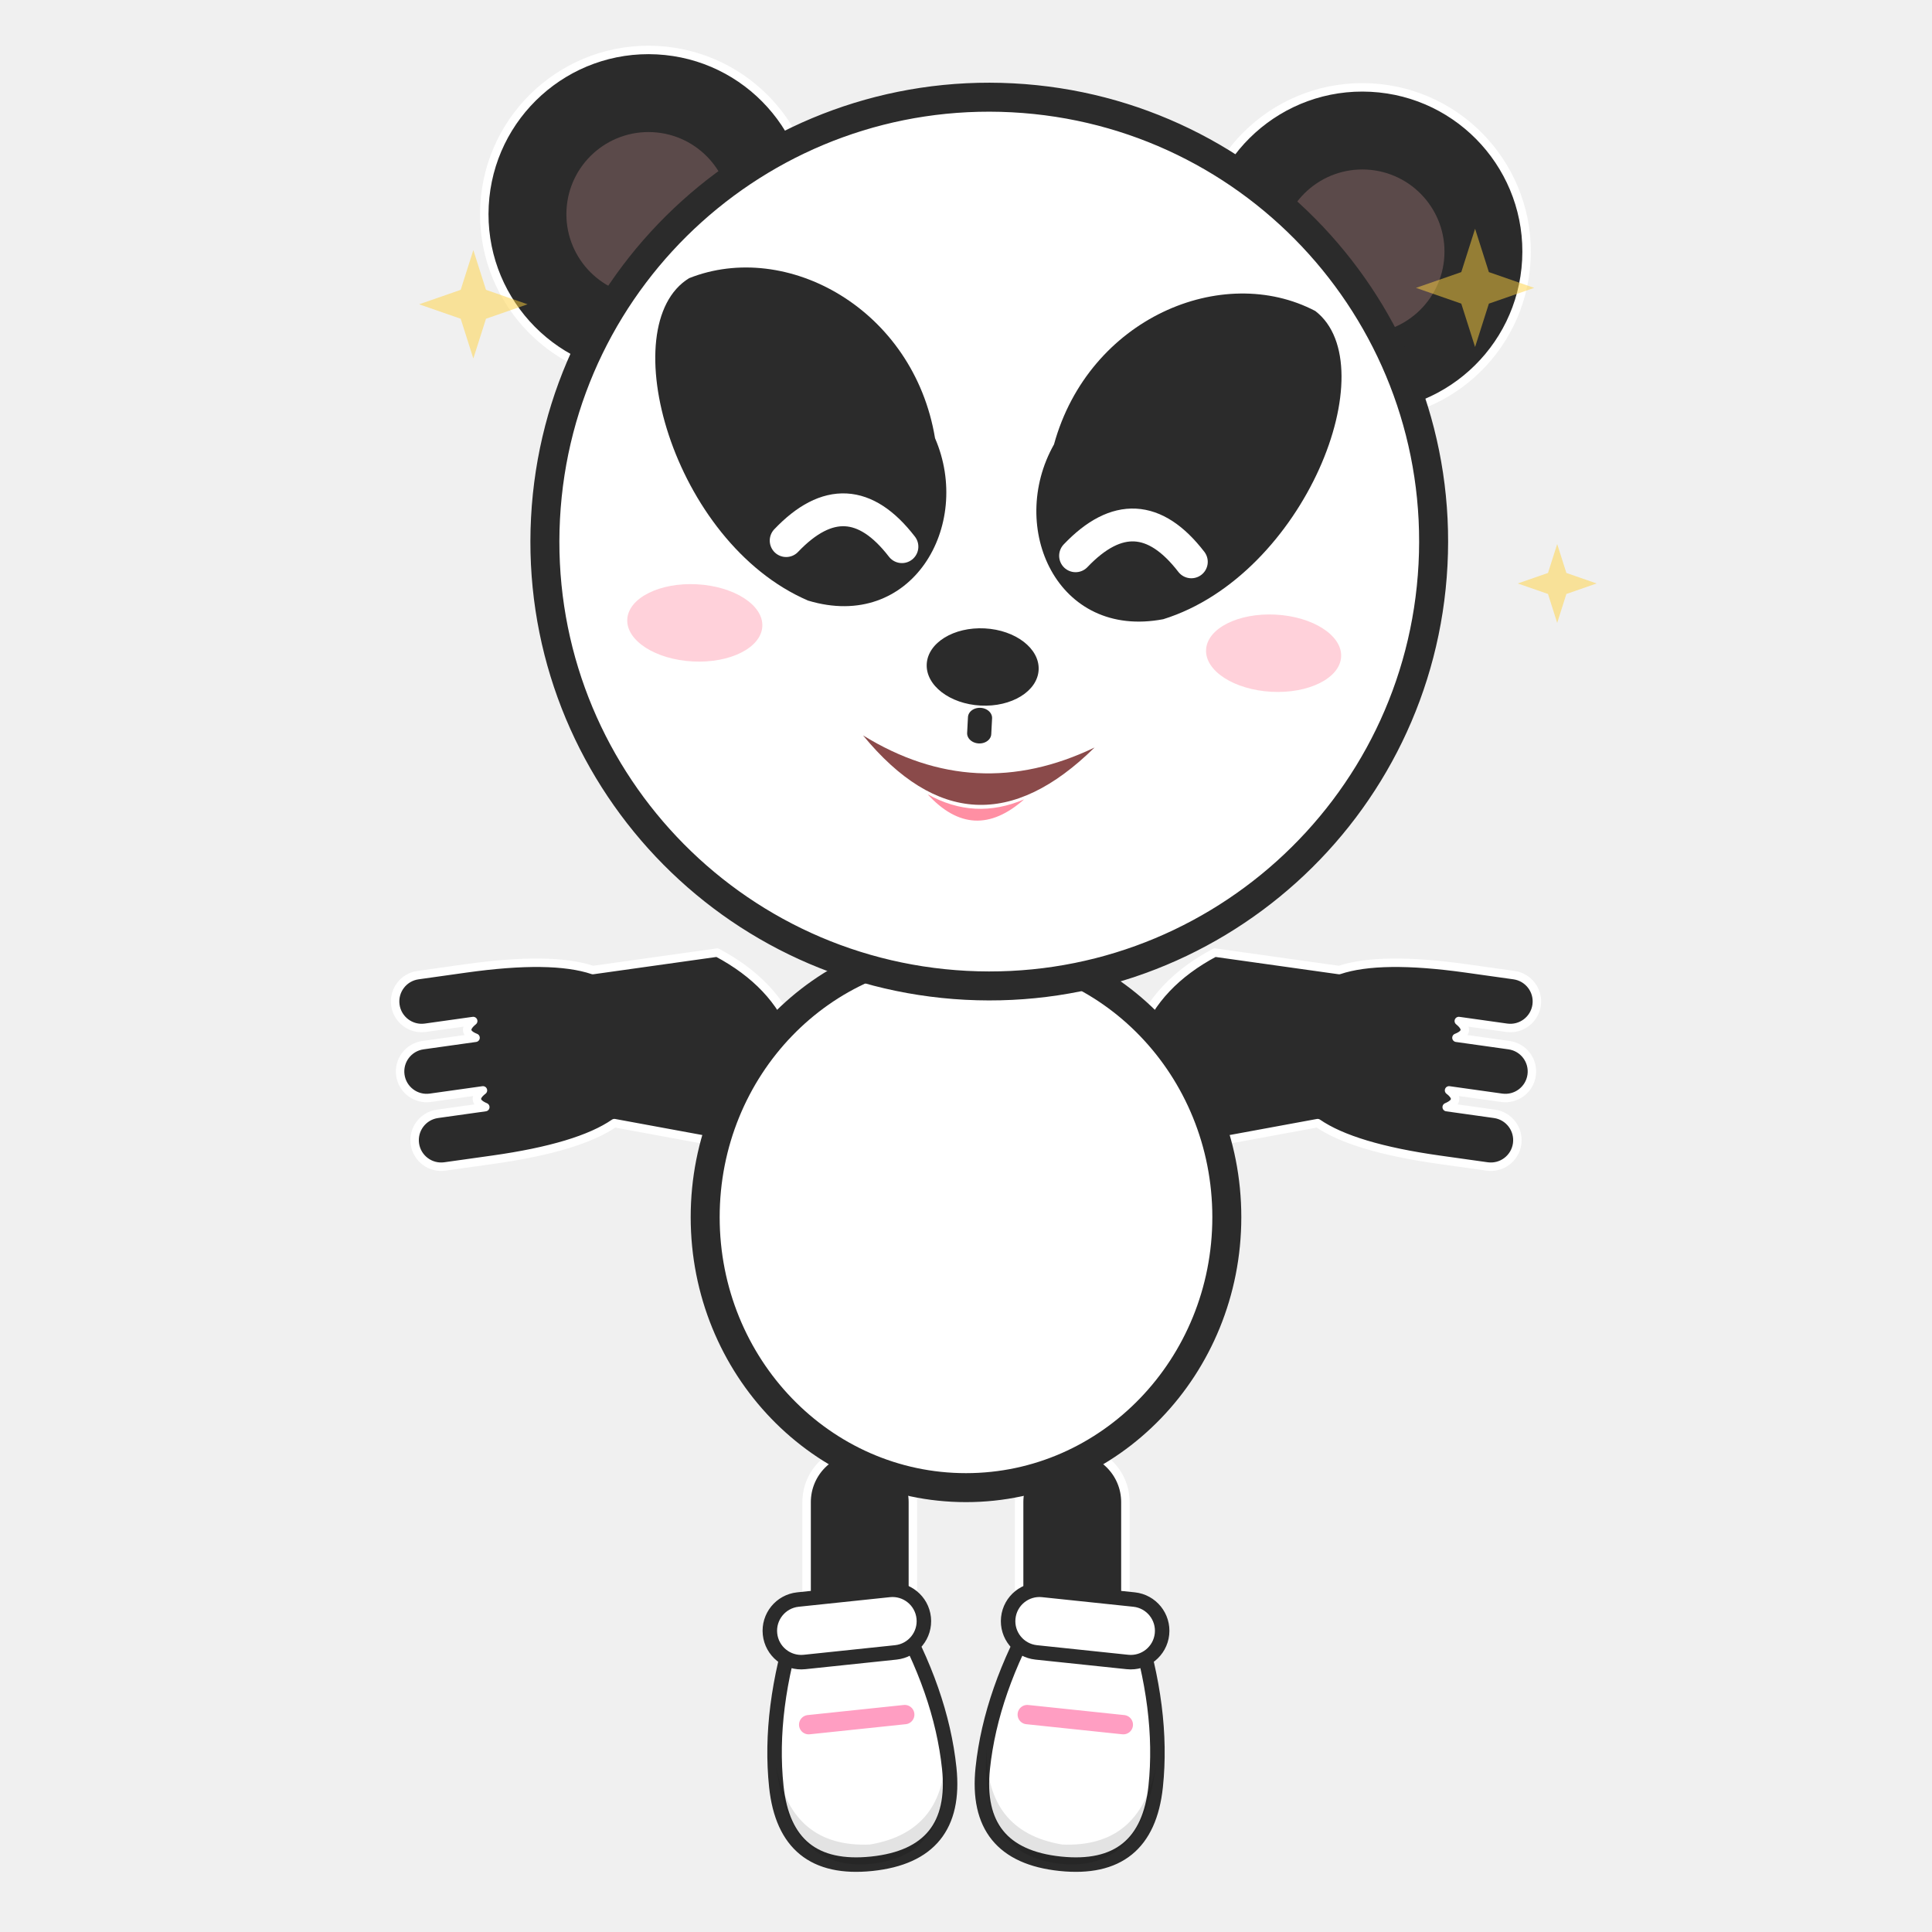
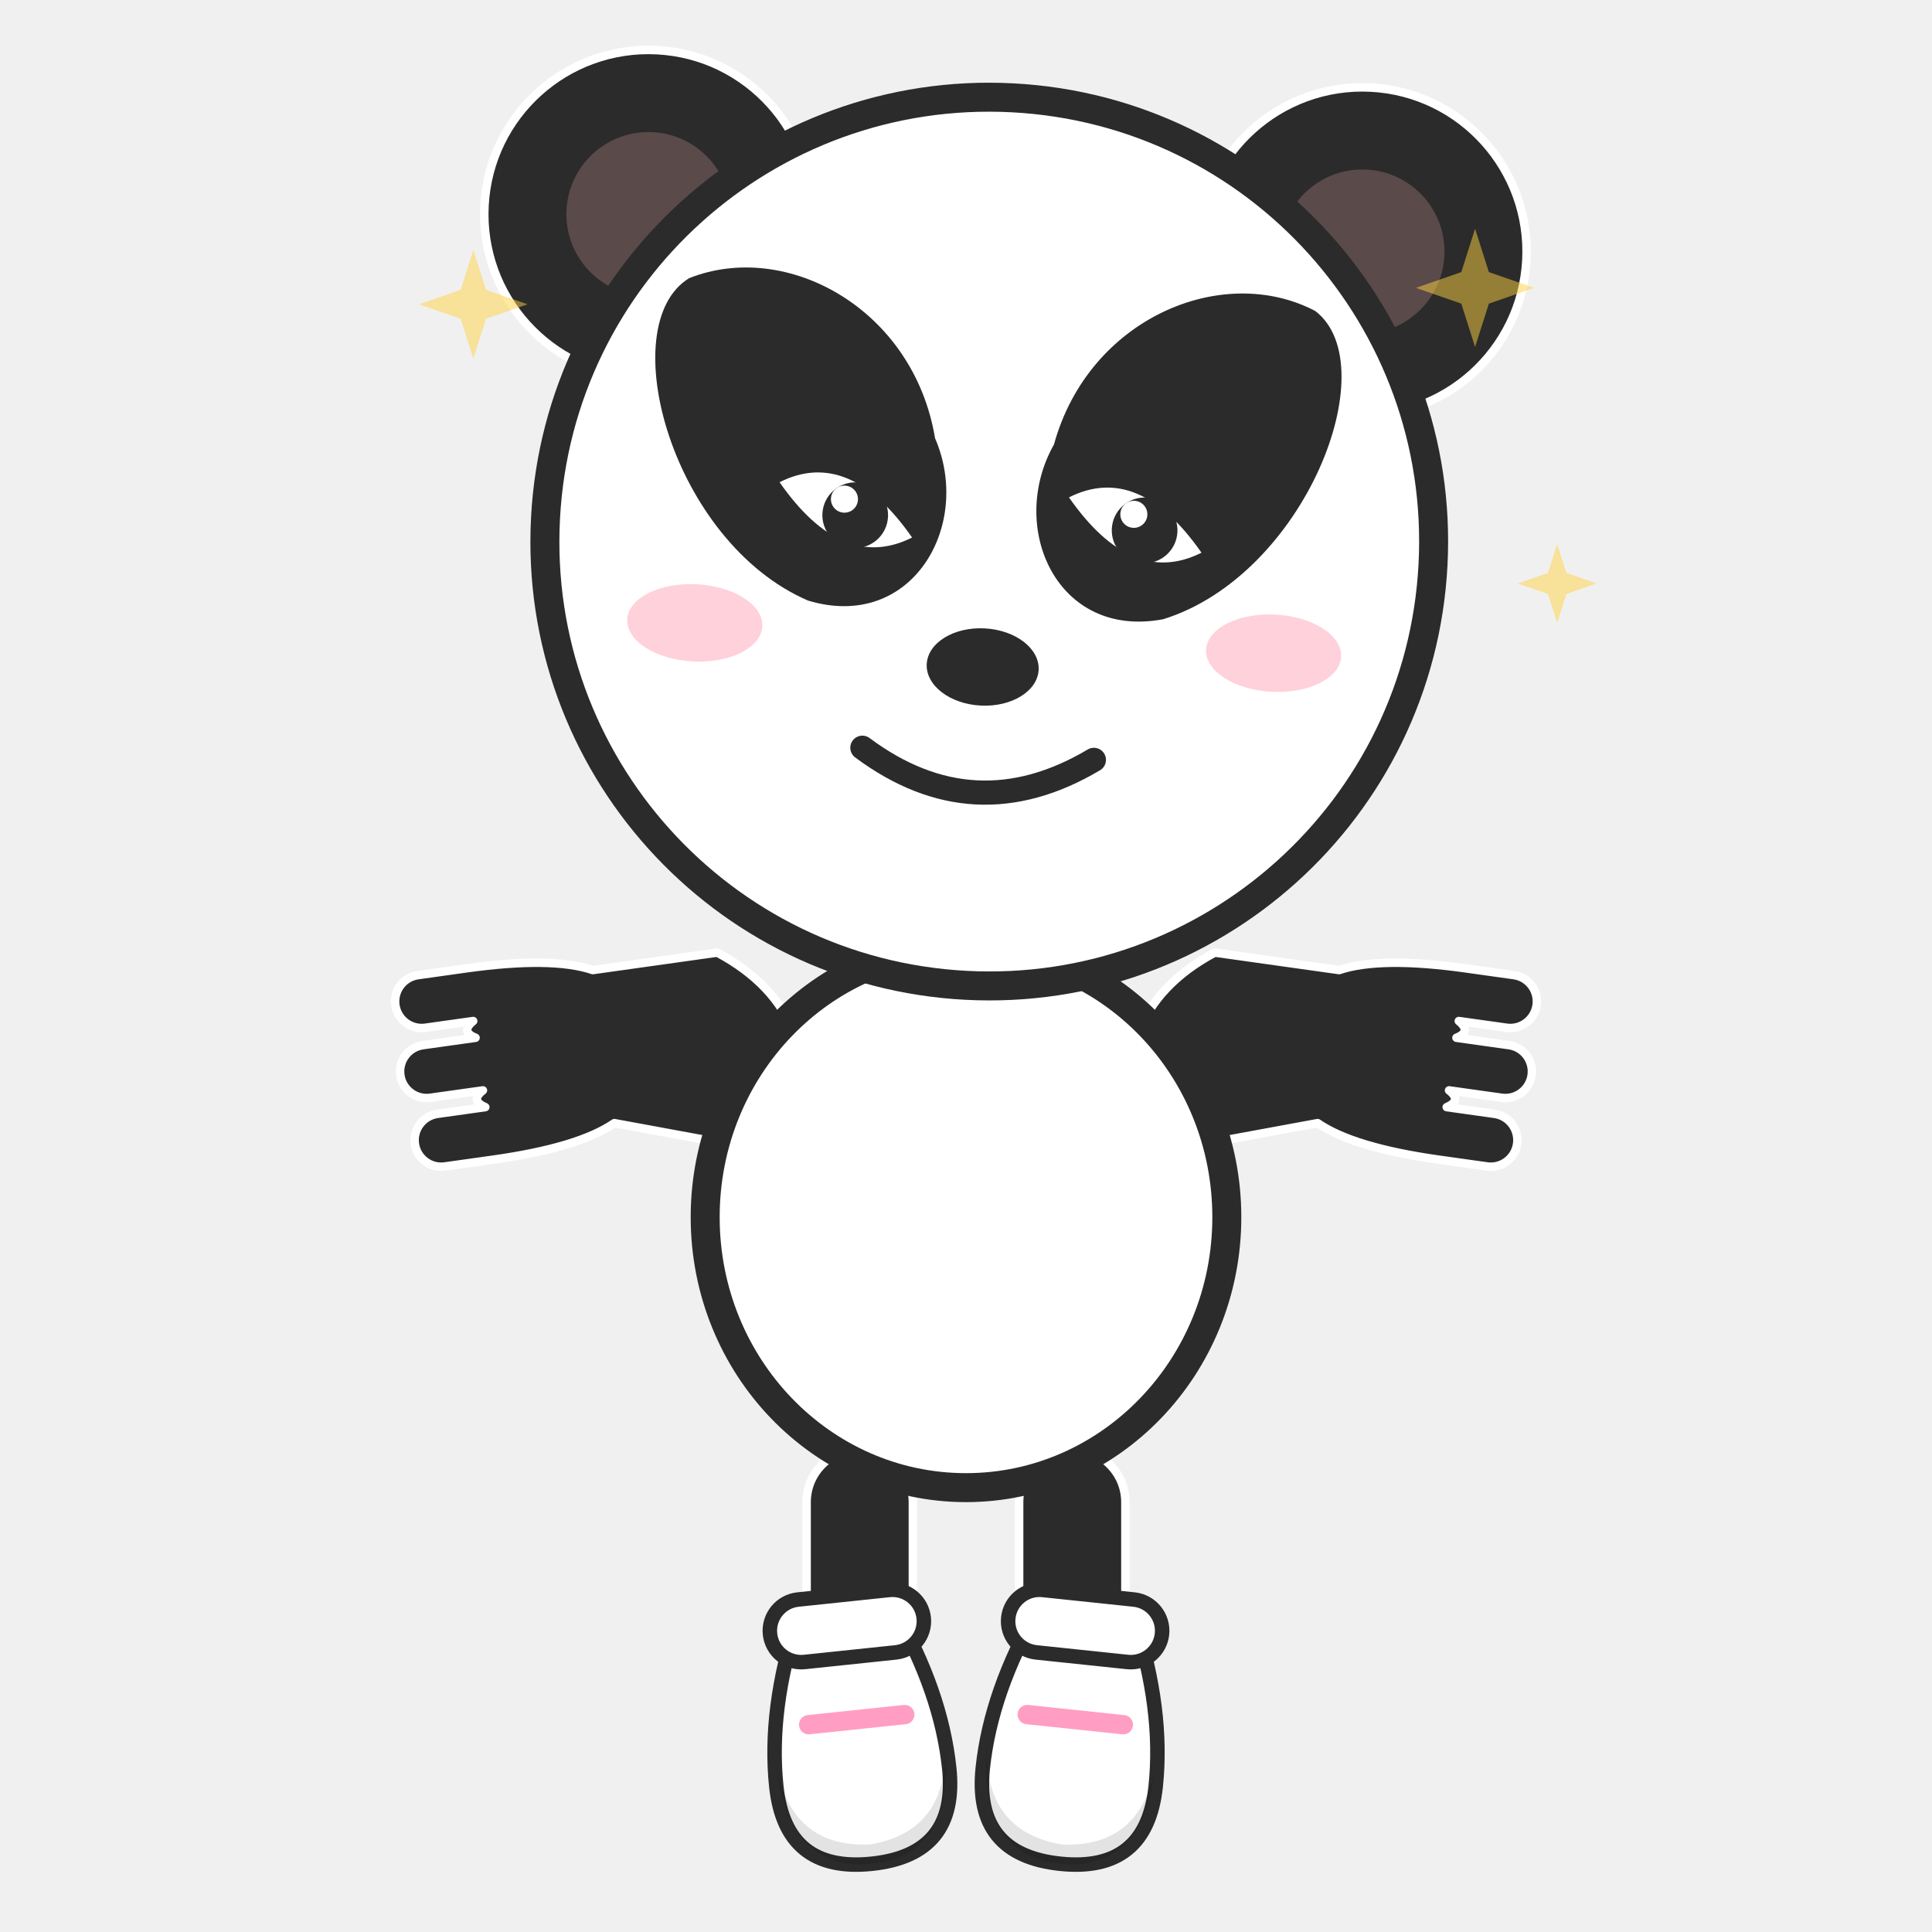
<svg xmlns="http://www.w3.org/2000/svg" viewBox="0 0 200 200" width="200" height="200" role="img" aria-label="Panda feliz">
  <defs>
    <g id="foot">
      <path d="M84 170Q80 179 80 187Q80 196 89 196Q98 196 98 187Q98 179 94 170Z" fill="#fff" stroke="#2b2b2b" stroke-width="1.5" />
      <path d="M80.2 185Q80.5 196 89 196Q97.5 196 97.8 185Q97 193.5 89 194Q81 193.5 80.2 185Z" fill="#000" opacity="0.11" />
      <rect x="81" y="168" width="16" height="6.5" rx="3.25" fill="#fff" stroke="#2b2b2b" stroke-width="1.5" />
      <path d="M84 181H94" fill="none" stroke="#ff9ec2" stroke-width="2" stroke-linecap="round" />
    </g>
    <path id="patch" d="M71 29C63 33 67 55 80 62C90 66 97 56 94 47C93 34 81 26 71 29Z" fill="#2b2b2b" />
    <path id="spark" d="M0 -6 L1.4 -1.6 L6 0 L1.4 1.6 L0 6 L-1.4 1.6 L-6 0 L-1.4 -1.6 Z" />
    <path id="arm" d="M82 116Q68 110 60 121L60 134Q58 138 58 147L58 152A2.75 2.75 0 0 0 63.5 152L63.5 147Q64.4 148.5 65.25 147L65.25 152.5A2.75 2.75 0 0 0 70.75 152.5L70.75 147Q71.6 148.5 72.5 147L72.5 152A2.75 2.75 0 0 0 78 152L78 147Q78 138 76 134L82 116Z" />
  </defs>
  <g class="panda" data-emotion="feliz" fill="#2b2b2b" stroke-linejoin="round">
    <g class="legs" stroke="#fff" stroke-width="0.875">
      <rect x="83.5" y="150" width="11" height="30" rx="5.5" />
      <rect x="105.5" y="150" width="11" height="30" rx="5.5" />
    </g>
    <use href="#foot" transform="translate(0 -0.00) translate(0 -3) rotate(-6 89 184)" />
    <use href="#foot" transform="translate(0 -0.00) matrix(-1 0 0 1 200 0) translate(0 -3) rotate(-6 89 184)" />
    <g class="arms" stroke="#fff" stroke-width="0.875">
      <g transform="rotate(0.00 80 118) rotate(82 80 118)">
        <use href="#arm" />
      </g>
      <g transform="rotate(-0.00 120 118) matrix(-1 0 0 1 200 0) rotate(82 80 118)">
        <use href="#arm" />
      </g>
    </g>
    <ellipse transform="translate(100 126) scale(1 1.000) translate(-100 -126)" class="body" cx="100" cy="126" rx="27" ry="28" fill="#fff" stroke="#2b2b2b" stroke-width="3" />
    <g class="head" transform="rotate(0.00 100 102) translate(0 -0.00) rotate(3 100 102)">
      <g class="ears" stroke="#fff" stroke-width="0.875">
        <circle cx="63" cy="24" r="17" />
        <circle cx="137" cy="24" r="17" />
      </g>
      <circle cx="63" cy="24" r="8.5" fill="#5b4a4a" />
      <circle cx="137" cy="24" r="8.5" fill="#5b4a4a" />
      <circle class="skull" cx="100" cy="56" r="46" fill="#fff" stroke="#2b2b2b" stroke-width="3" />
      <g class="patches">
        <use href="#patch" transform="translate(85 50) scale(1.04) rotate(-8) translate(-85 -50)" />
        <use href="#patch" transform="matrix(-1 0 0 1 200 0) translate(85 50) scale(1.04) rotate(-8) translate(-85 -50)" />
      </g>
-       <g transform="translate(0.00 0) translate(100 55) scale(1.000 1.000) translate(-100 -55)" class="eyes" fill="none" stroke="#fff" stroke-width="3.4" stroke-linecap="round">
-         <path d="M79 57 Q85 50 91 57" />
-         <path d="M109 57 Q115 50 121 57" />
+       <g transform="translate(0.00 0) translate(100 55) scale(1.000 1.000) translate(-100 -55)" class="eyes">
+         <path d="M78 51 Q85 47 92 56 Q85 60 78 51 Z" fill="#fff" />
+         <path d="M108 51 Q115 47 122 56 Q115 60 108 51 Z" fill="#fff" />
+         <circle cx="86" cy="54" r="3.4" fill="#2b2b2b" />
+         <circle cx="116" cy="54" r="3.4" fill="#2b2b2b" />
+         <circle cx="84.8" cy="52.4" r="1.4" fill="#fff" />
+         <circle cx="114.8" cy="52.4" r="1.4" fill="#fff" />
      </g>
      <ellipse class="nose" cx="100" cy="69" rx="5.8" ry="4" />
-       <g transform="translate(0.00 0) translate(100 80) scale(1 0.820) translate(-100 -80)" class="mouth">
-         <path d="M100 73 V75" fill="none" stroke="#2b2b2b" stroke-width="2.5" stroke-linecap="round" />
-         <path d="M88 76 Q100 92 112 76 Q100 84 88 76 Z" fill="#8a4a4a" />
-         <path d="M95 83 Q100 89 105 83 Q100 86 95 83 Z" fill="#ff8fa3" />
+       <g transform="translate(0.00 0) translate(100 80) scale(1 1.000) translate(-100 -80)" class="mouth">
+         <path d="M88 78 Q100 86 112 78" fill="none" stroke="#2b2b2b" stroke-width="2.5" stroke-linecap="round" />
      </g>
      <g class="blush" fill="#ffb3c1" opacity="0.60">
        <ellipse cx="70" cy="66" rx="7" ry="4" />
        <ellipse cx="130" cy="66" rx="7" ry="4" />
      </g>
    </g>
    <g transform="translate(0.00 0.00) translate(100 40) scale(0.850) translate(-100 -40)" opacity="0.50" class="extra" fill="#ffd23f">
      <use href="#spark" transform="translate(40 30) scale(1.1)" />
      <use href="#spark" transform="translate(162 28) scale(1.2)" />
      <use href="#spark" transform="translate(172 64) scale(0.8)" />
    </g>
  </g>
</svg>
